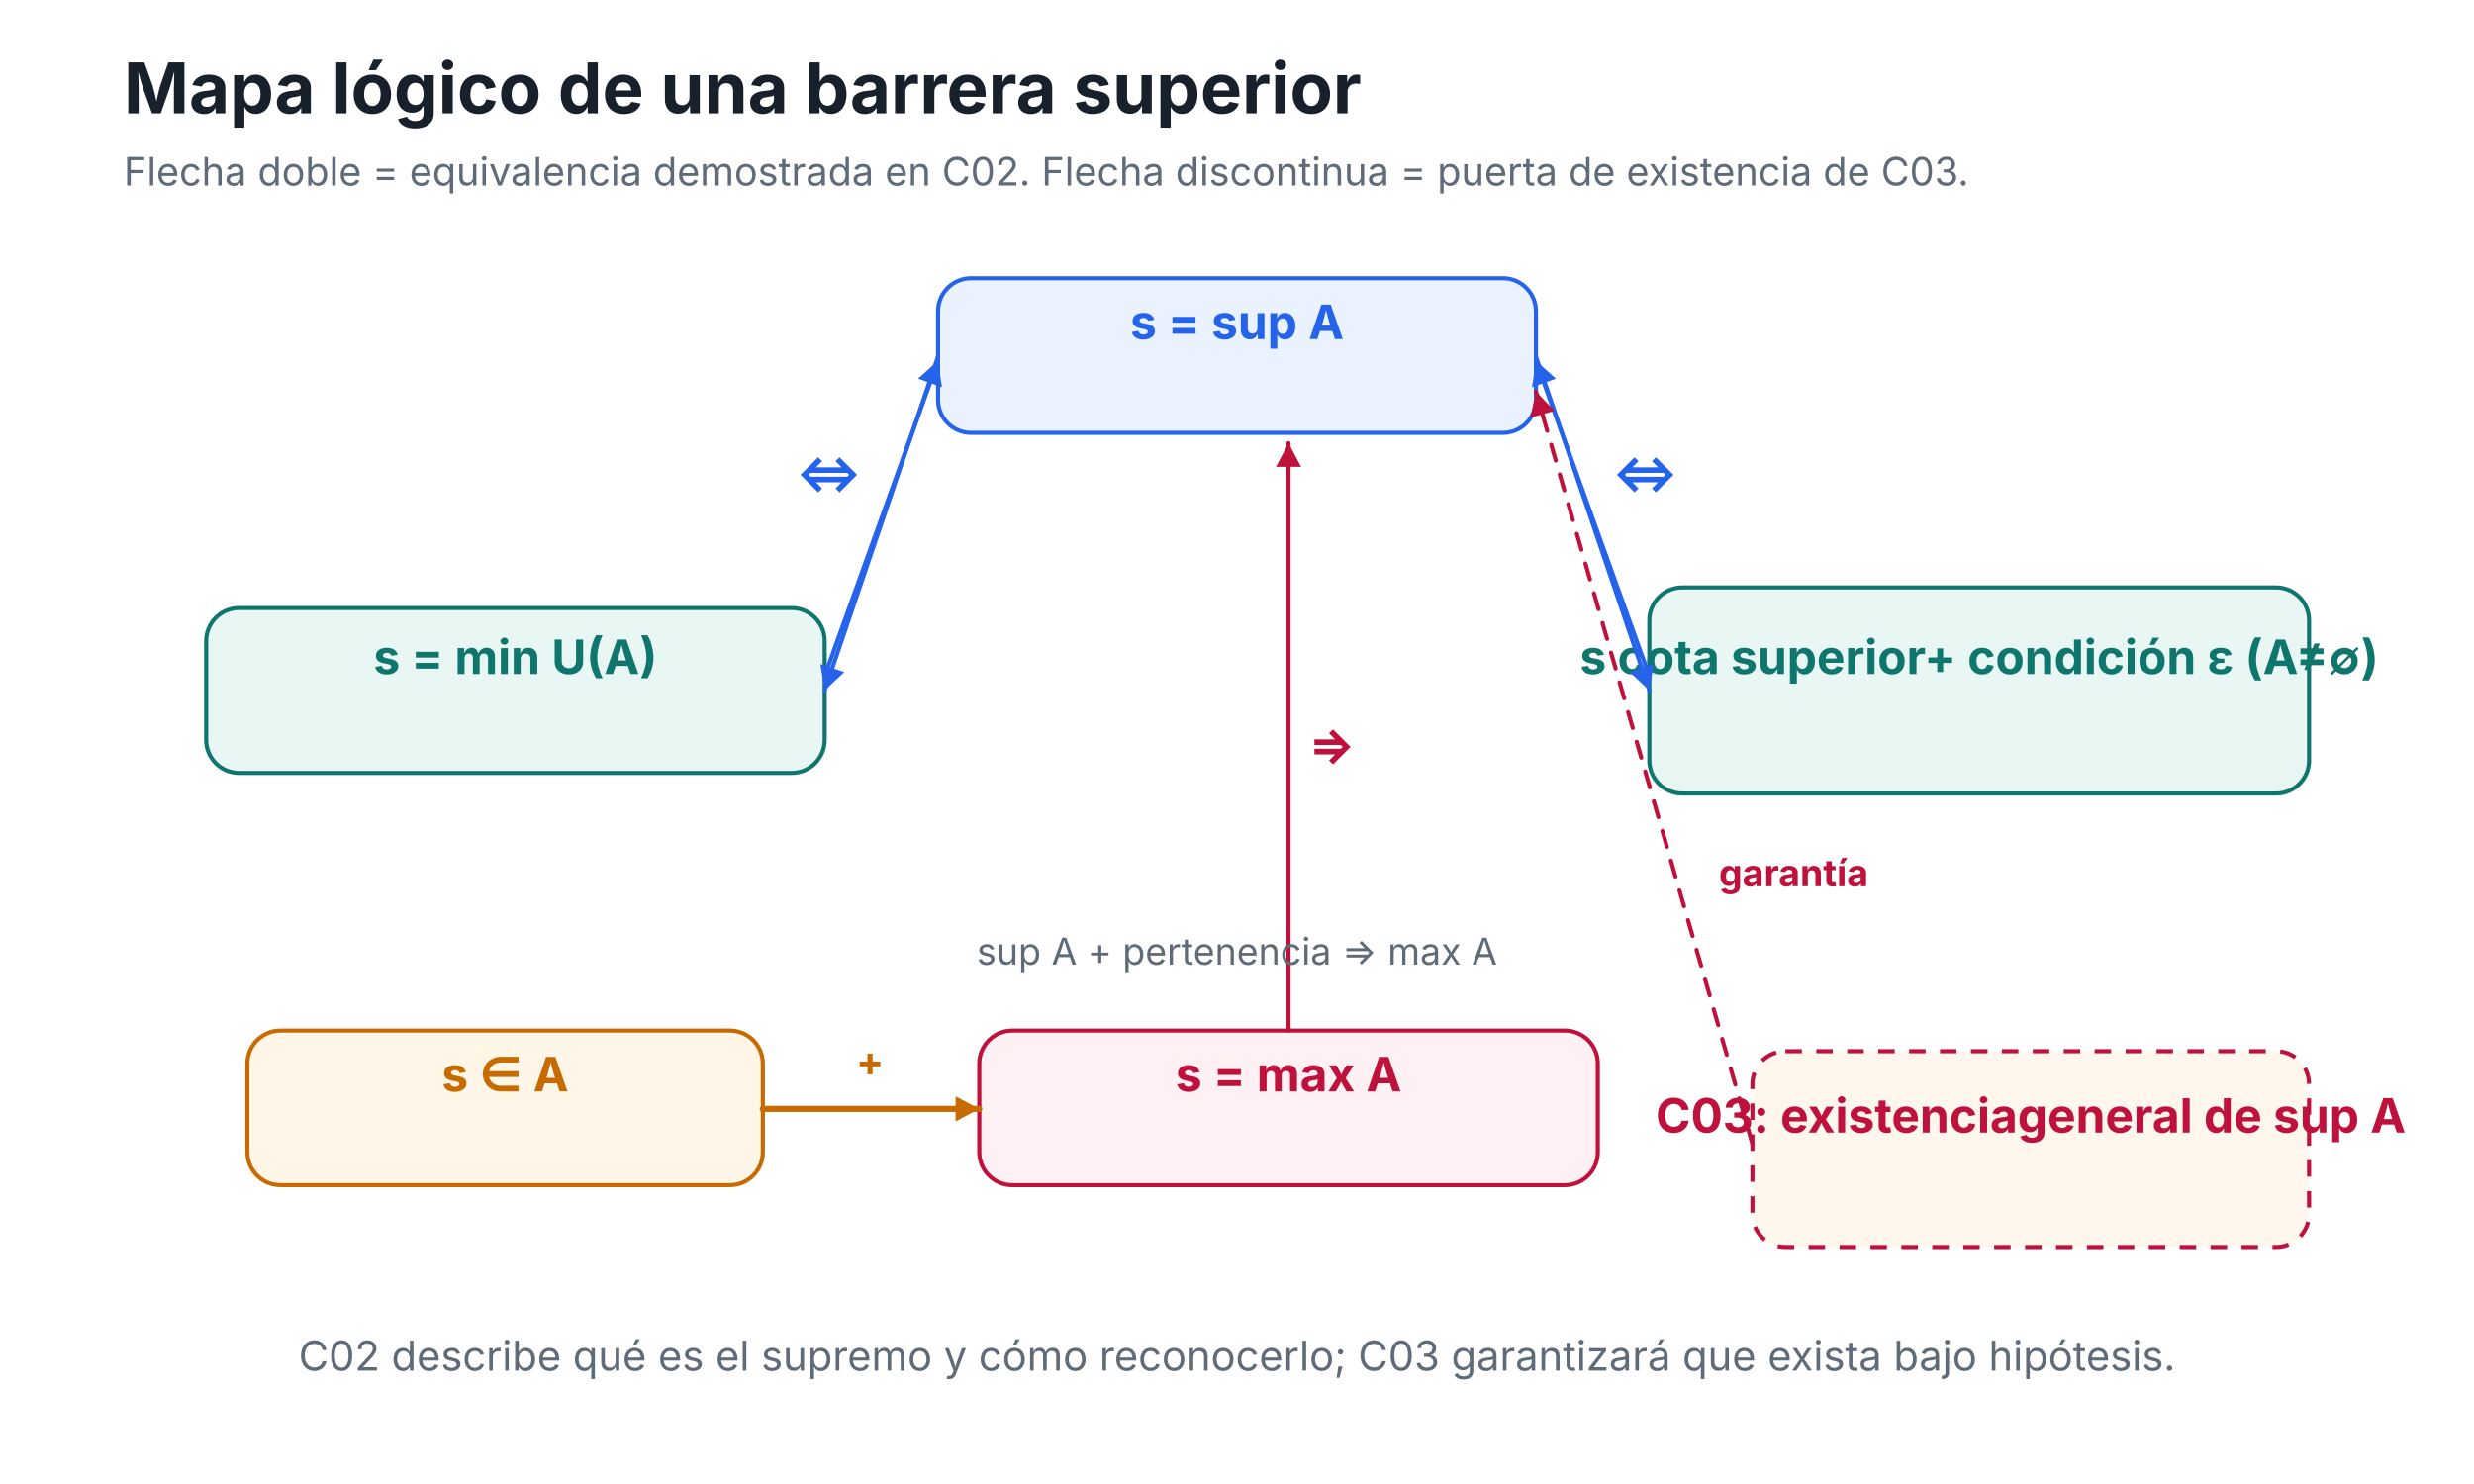
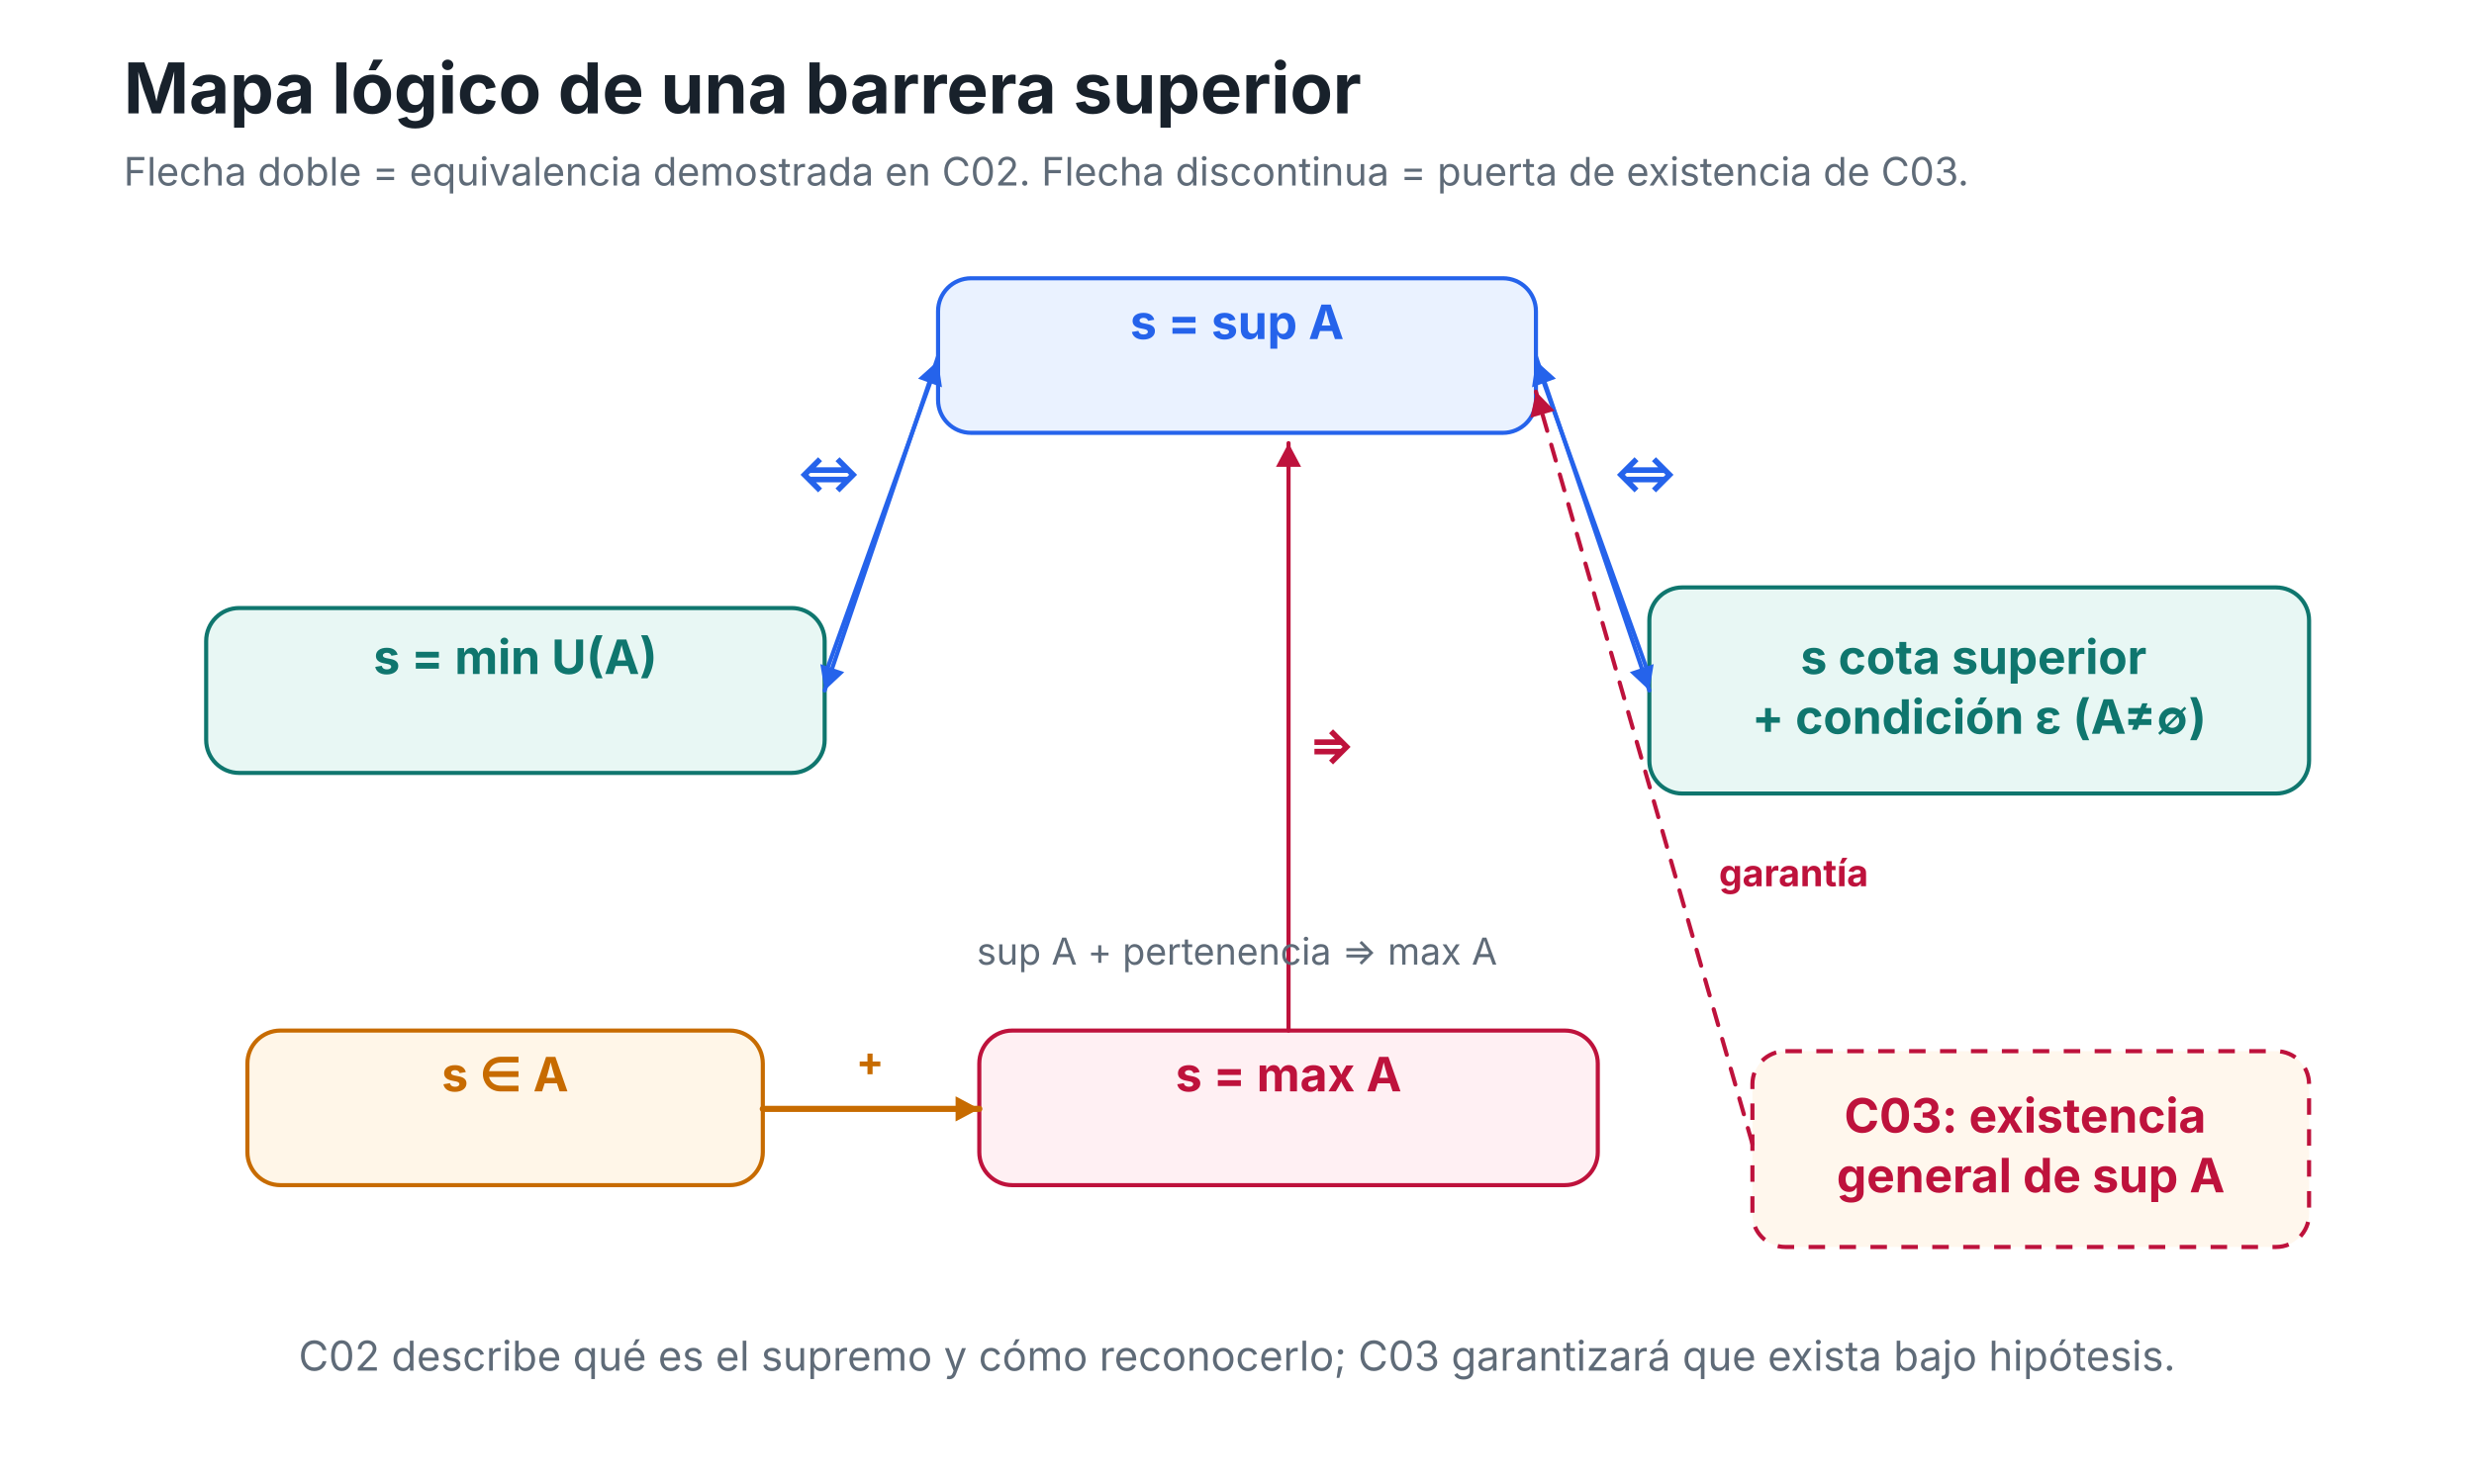
<svg xmlns="http://www.w3.org/2000/svg" width="1200" height="720" viewBox="0 0 1200 720" id="C02-F10" role="img" aria-labelledby="C02-F10-title C02-F10-desc">
  <rect width="1200" height="720" fill="#ffffff" />
  <text x="60" y="55" text-anchor="start" font-family="Inter,Segoe UI,Arial,sans-serif" font-size="34" font-weight="700" font-style="normal" fill="#18212b">Mapa lógico de una barrera superior</text>
  <text x="60" y="90" text-anchor="start" font-family="Inter,Segoe UI,Arial,sans-serif" font-size="19" font-weight="400" font-style="normal" fill="#5f6b78">Flecha doble = equivalencia demostrada en C02. Flecha discontinua = puerta de existencia de C03.</text>
  <rect x="455" y="135" width="290" height="75" rx="16" fill="#eaf2ff" stroke="#2563eb" stroke-width="2" />
  <text x="600.0" y="164.5" text-anchor="middle" font-family="Inter,Segoe UI,Arial,sans-serif" font-size="23" font-weight="700" font-style="normal" fill="#2563eb">s = sup A</text>
  <rect x="100" y="295" width="300" height="80" rx="16" fill="#e8f7f4" stroke="#0f766e" stroke-width="2" />
  <text x="250.0" y="327.0" text-anchor="middle" font-family="Inter,Segoe UI,Arial,sans-serif" font-size="23" font-weight="700" font-style="normal" fill="#0f766e">s = min U(A)</text>
  <rect x="800" y="285" width="320" height="100" rx="16" fill="#e8f7f4" stroke="#0f766e" stroke-width="2" />
-   <text x="960.0" y="327.0" text-anchor="middle" font-family="Inter,Segoe UI,Arial,sans-serif" font-size="23" font-weight="700" font-style="normal" fill="#0f766e">s cota superior
- + condición ε (A≠∅)</text>
+   <text x="960.0" y="327.0" text-anchor="middle" font-family="Inter,Segoe UI,Arial,sans-serif" font-size="23" font-weight="700" font-style="normal" fill="#0f766e">
+     <tspan x="960" dy="0">s cota superior</tspan>
+     <tspan x="960" dy="29">+ condición ε (A≠∅)</tspan>
+   </text>
  <rect x="120" y="500" width="250" height="75" rx="16" fill="#fff6e8" stroke="#c76b00" stroke-width="2" />
  <text x="245.0" y="529.5" text-anchor="middle" font-family="Inter,Segoe UI,Arial,sans-serif" font-size="23" font-weight="700" font-style="normal" fill="#c76b00">s ∈ A</text>
  <rect x="475" y="500" width="300" height="75" rx="16" fill="#fff0f3" stroke="#be123c" stroke-width="2" />
  <text x="625.0" y="529.5" text-anchor="middle" font-family="Inter,Segoe UI,Arial,sans-serif" font-size="23" font-weight="700" font-style="normal" fill="#be123c">s = max A</text>
  <rect x="850" y="510" width="270" height="95" rx="16" fill="#fff7ed" stroke="#be123c" stroke-width="2" stroke-dasharray="8 7" />
-   <text x="985.0" y="549.5" text-anchor="middle" font-family="Inter,Segoe UI,Arial,sans-serif" font-size="23" font-weight="700" font-style="normal" fill="#be123c">C03: existencia
- general de sup A</text>
+   <text x="985.0" y="549.5" text-anchor="middle" font-family="Inter,Segoe UI,Arial,sans-serif" font-size="23" font-weight="700" font-style="normal" fill="#be123c">
+     <tspan x="985" dy="0">C03: existencia</tspan>
+     <tspan x="985" dy="29">general de sup A</tspan>
+   </text>
  <line x1="455" y1="173" x2="400" y2="335" stroke="#2563eb" stroke-width="2" stroke-linecap="round" />
  <path d="M 400 335 L 397.9 322.2 L 409.5 326.1 Z" fill="#2563eb" />
  <line x1="400" y1="328" x2="455" y2="175" stroke="#2563eb" stroke-width="2" stroke-linecap="round" />
  <path d="M 455 175 L 456.9 187.9 L 445.3 183.7 Z" fill="#2563eb" />
  <text x="402" y="238" text-anchor="middle" font-family="Inter,Segoe UI,Arial,sans-serif" font-size="24" font-weight="700" font-style="normal" fill="#2563eb">⇔</text>
  <line x1="745" y1="173" x2="800" y2="335" stroke="#2563eb" stroke-width="2" stroke-linecap="round" />
  <path d="M 800 335 L 790.5 326.1 L 802.1 322.2 Z" fill="#2563eb" />
  <line x1="800" y1="328" x2="745" y2="175" stroke="#2563eb" stroke-width="2" stroke-linecap="round" />
  <path d="M 745 175 L 754.7 183.7 L 743.1 187.9 Z" fill="#2563eb" />
  <text x="798" y="238" text-anchor="middle" font-family="Inter,Segoe UI,Arial,sans-serif" font-size="24" font-weight="700" font-style="normal" fill="#2563eb">⇔</text>
  <line x1="370" y1="538" x2="475" y2="538" stroke="#c76b00" stroke-width="3" stroke-linecap="round" />
  <path d="M 475 538 L 463.5 544.1 L 463.5 531.9 Z" fill="#c76b00" />
  <text x="422" y="522" text-anchor="middle" font-family="Inter,Segoe UI,Arial,sans-serif" font-size="20" font-weight="700" font-style="normal" fill="#c76b00">+</text>
  <line x1="625" y1="500" x2="625" y2="215" stroke="#be123c" stroke-width="2" stroke-linecap="round" />
  <path d="M 625 215 L 631.1 226.5 L 618.9 226.5 Z" fill="#be123c" />
  <text x="646" y="370" text-anchor="middle" font-family="Inter,Segoe UI,Arial,sans-serif" font-size="24" font-weight="700" font-style="normal" fill="#be123c">⇒</text>
  <text x="600" y="468" text-anchor="middle" font-family="Inter,Segoe UI,Arial,sans-serif" font-size="18" font-weight="400" font-style="normal" fill="#5f6b78">sup A + pertenencia ⇒ max A</text>
  <line x1="850" y1="555" x2="745" y2="190" stroke="#be123c" stroke-width="2" stroke-linecap="round" stroke-dasharray="8 7" />
  <path d="M 745 190 L 754.1 199.3 L 742.3 202.7 Z" fill="#be123c" />
  <text x="870" y="430" text-anchor="middle" font-family="Inter,Segoe UI,Arial,sans-serif" font-size="18" font-weight="700" font-style="normal" fill="#be123c">garantía</text>
  <text x="600" y="665" text-anchor="middle" font-family="Inter,Segoe UI,Arial,sans-serif" font-size="20" font-weight="400" font-style="normal" fill="#5f6b78">C02 describe qué es el supremo y cómo reconocerlo; C03 garantizará que exista bajo hipótesis.</text>
</svg>
